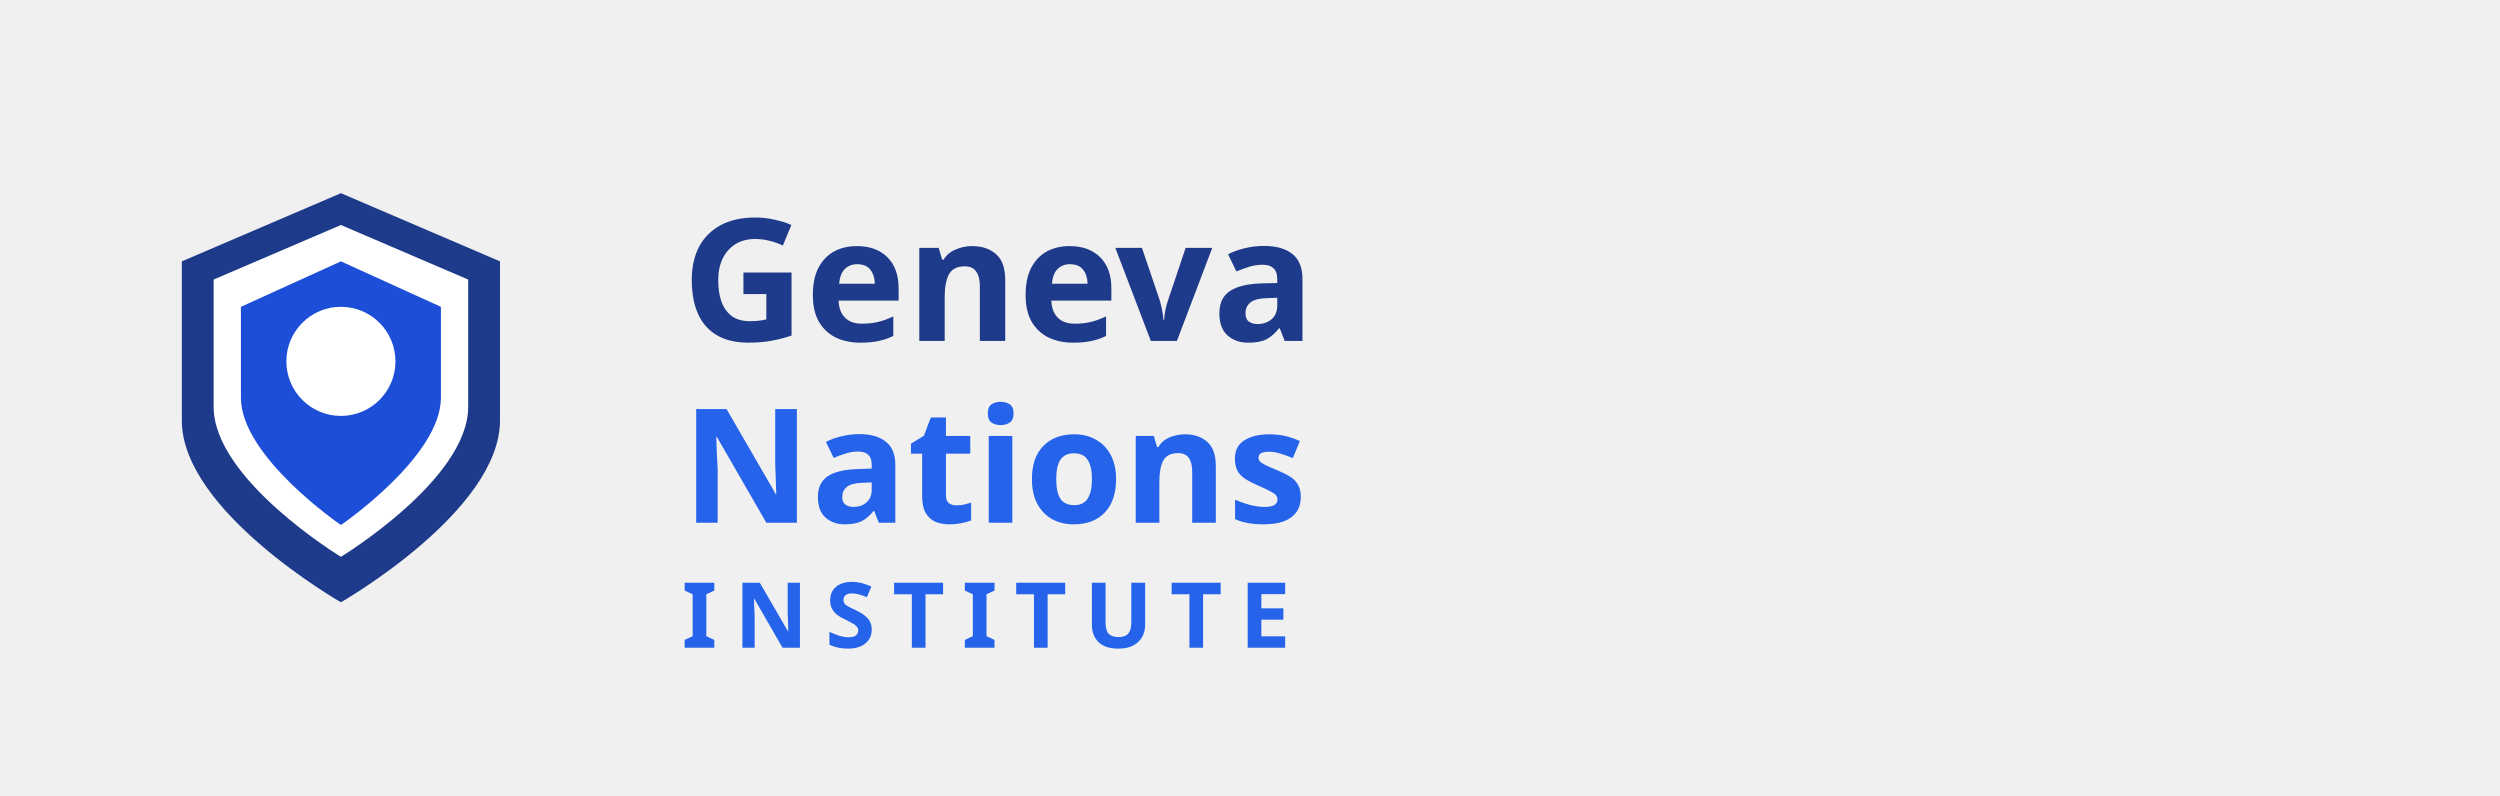
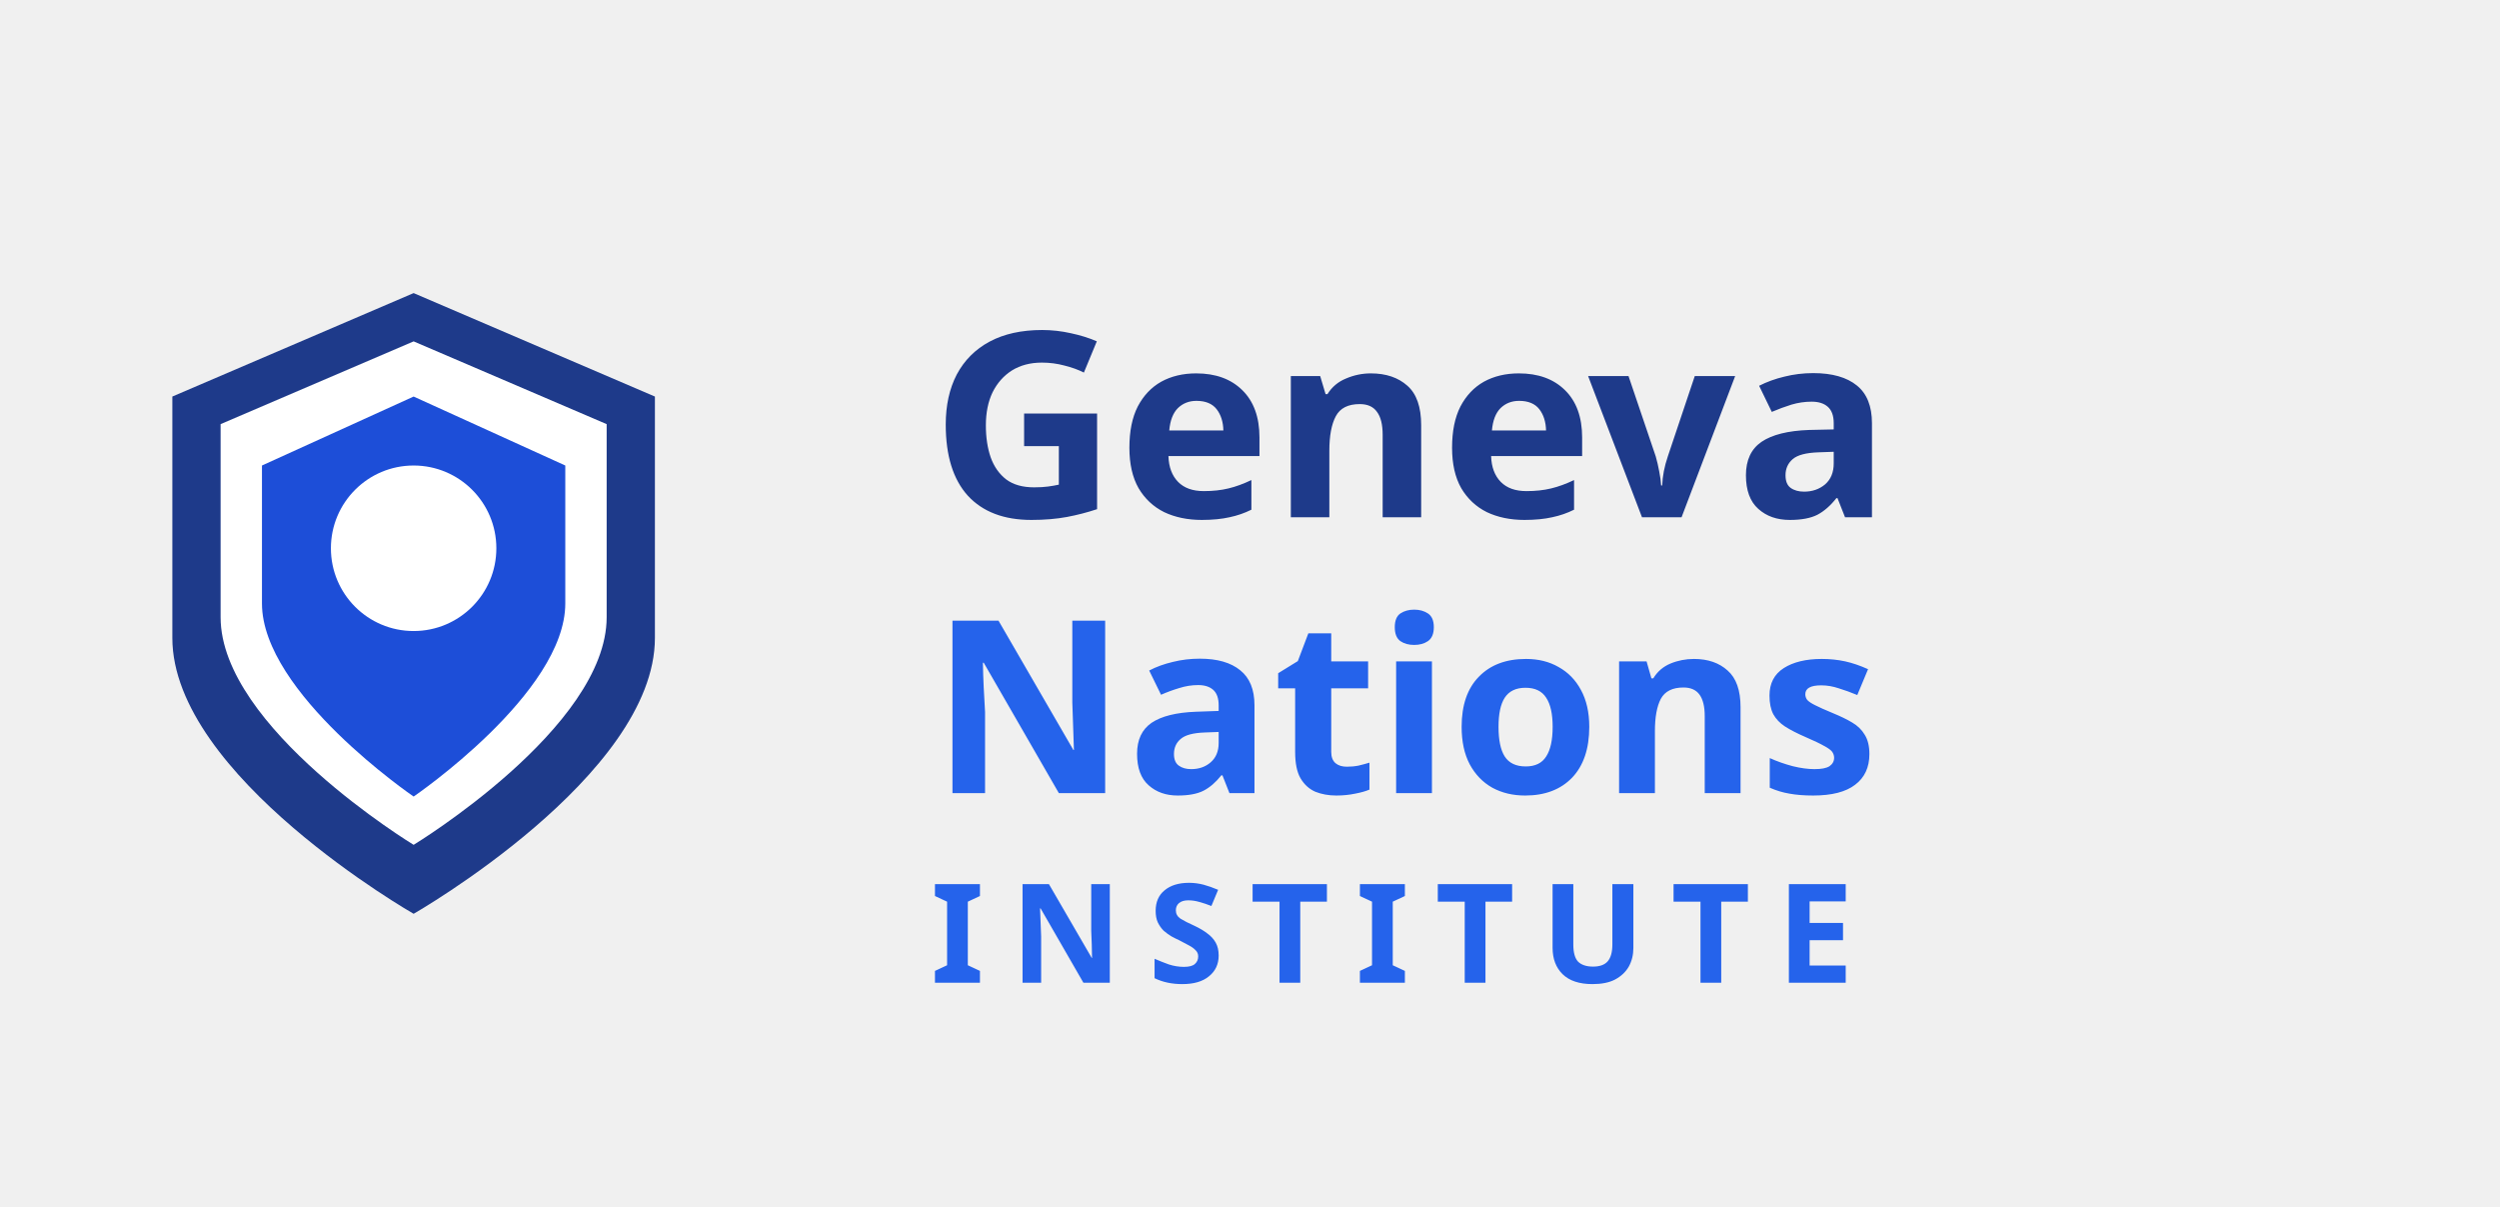
- <svg xmlns="http://www.w3.org/2000/svg" viewBox="0 0 220 70" width="220" height="70">
-   <g transform="translate(10, 15) scale(0.4)">
+ <svg xmlns="http://www.w3.org/2000/svg" viewBox="0 0 145 70" width="145" height="70">
+   <g transform="translate(4, 15) scale(0.4)">
    <path d="M 50 5 L 85 20 V 55 C 85 75 50 95 50 95 C 50 95 15 75 15 55 V 20 Z" fill="#1e3a8a" />
    <path d="M 50 12 L 78 24 V 52 C 78 68 50 85 50 85 C 50 85 22 68 22 52 V 24 Z" fill="#ffffff" />
    <path d="M 50 20 L 72 30 V 50 C 72 63 50 78 50 78 C 50 78 28 63 28 50 V 30 Z" fill="#1d4ed8" />
    <circle cx="50" cy="42" r="12" fill="#ffffff" />
  </g>
-   <text x="60" y="30" font-family="Plus Jakarta Sans, sans-serif" font-weight="900" font-size="15" fill="#1e3a8a">Geneva</text>
-   <text x="60" y="46" font-family="Plus Jakarta Sans, sans-serif" font-weight="900" font-size="14" fill="#2563eb">Nations</text>
-   <text x="60" y="57" font-family="Plus Jakarta Sans, sans-serif" font-weight="800" font-size="8" fill="#2563eb" letter-spacing="1.5">INSTITUTE</text>
+   <text x="54" y="30" font-family="Plus Jakarta Sans, sans-serif" font-weight="900" font-size="15" fill="#1e3a8a">Geneva</text>
+   <text x="54" y="46" font-family="Plus Jakarta Sans, sans-serif" font-weight="900" font-size="14" fill="#2563eb">Nations</text>
+   <text x="54" y="57" font-family="Plus Jakarta Sans, sans-serif" font-weight="800" font-size="8" fill="#2563eb" letter-spacing="1.5">INSTITUTE</text>
</svg>
